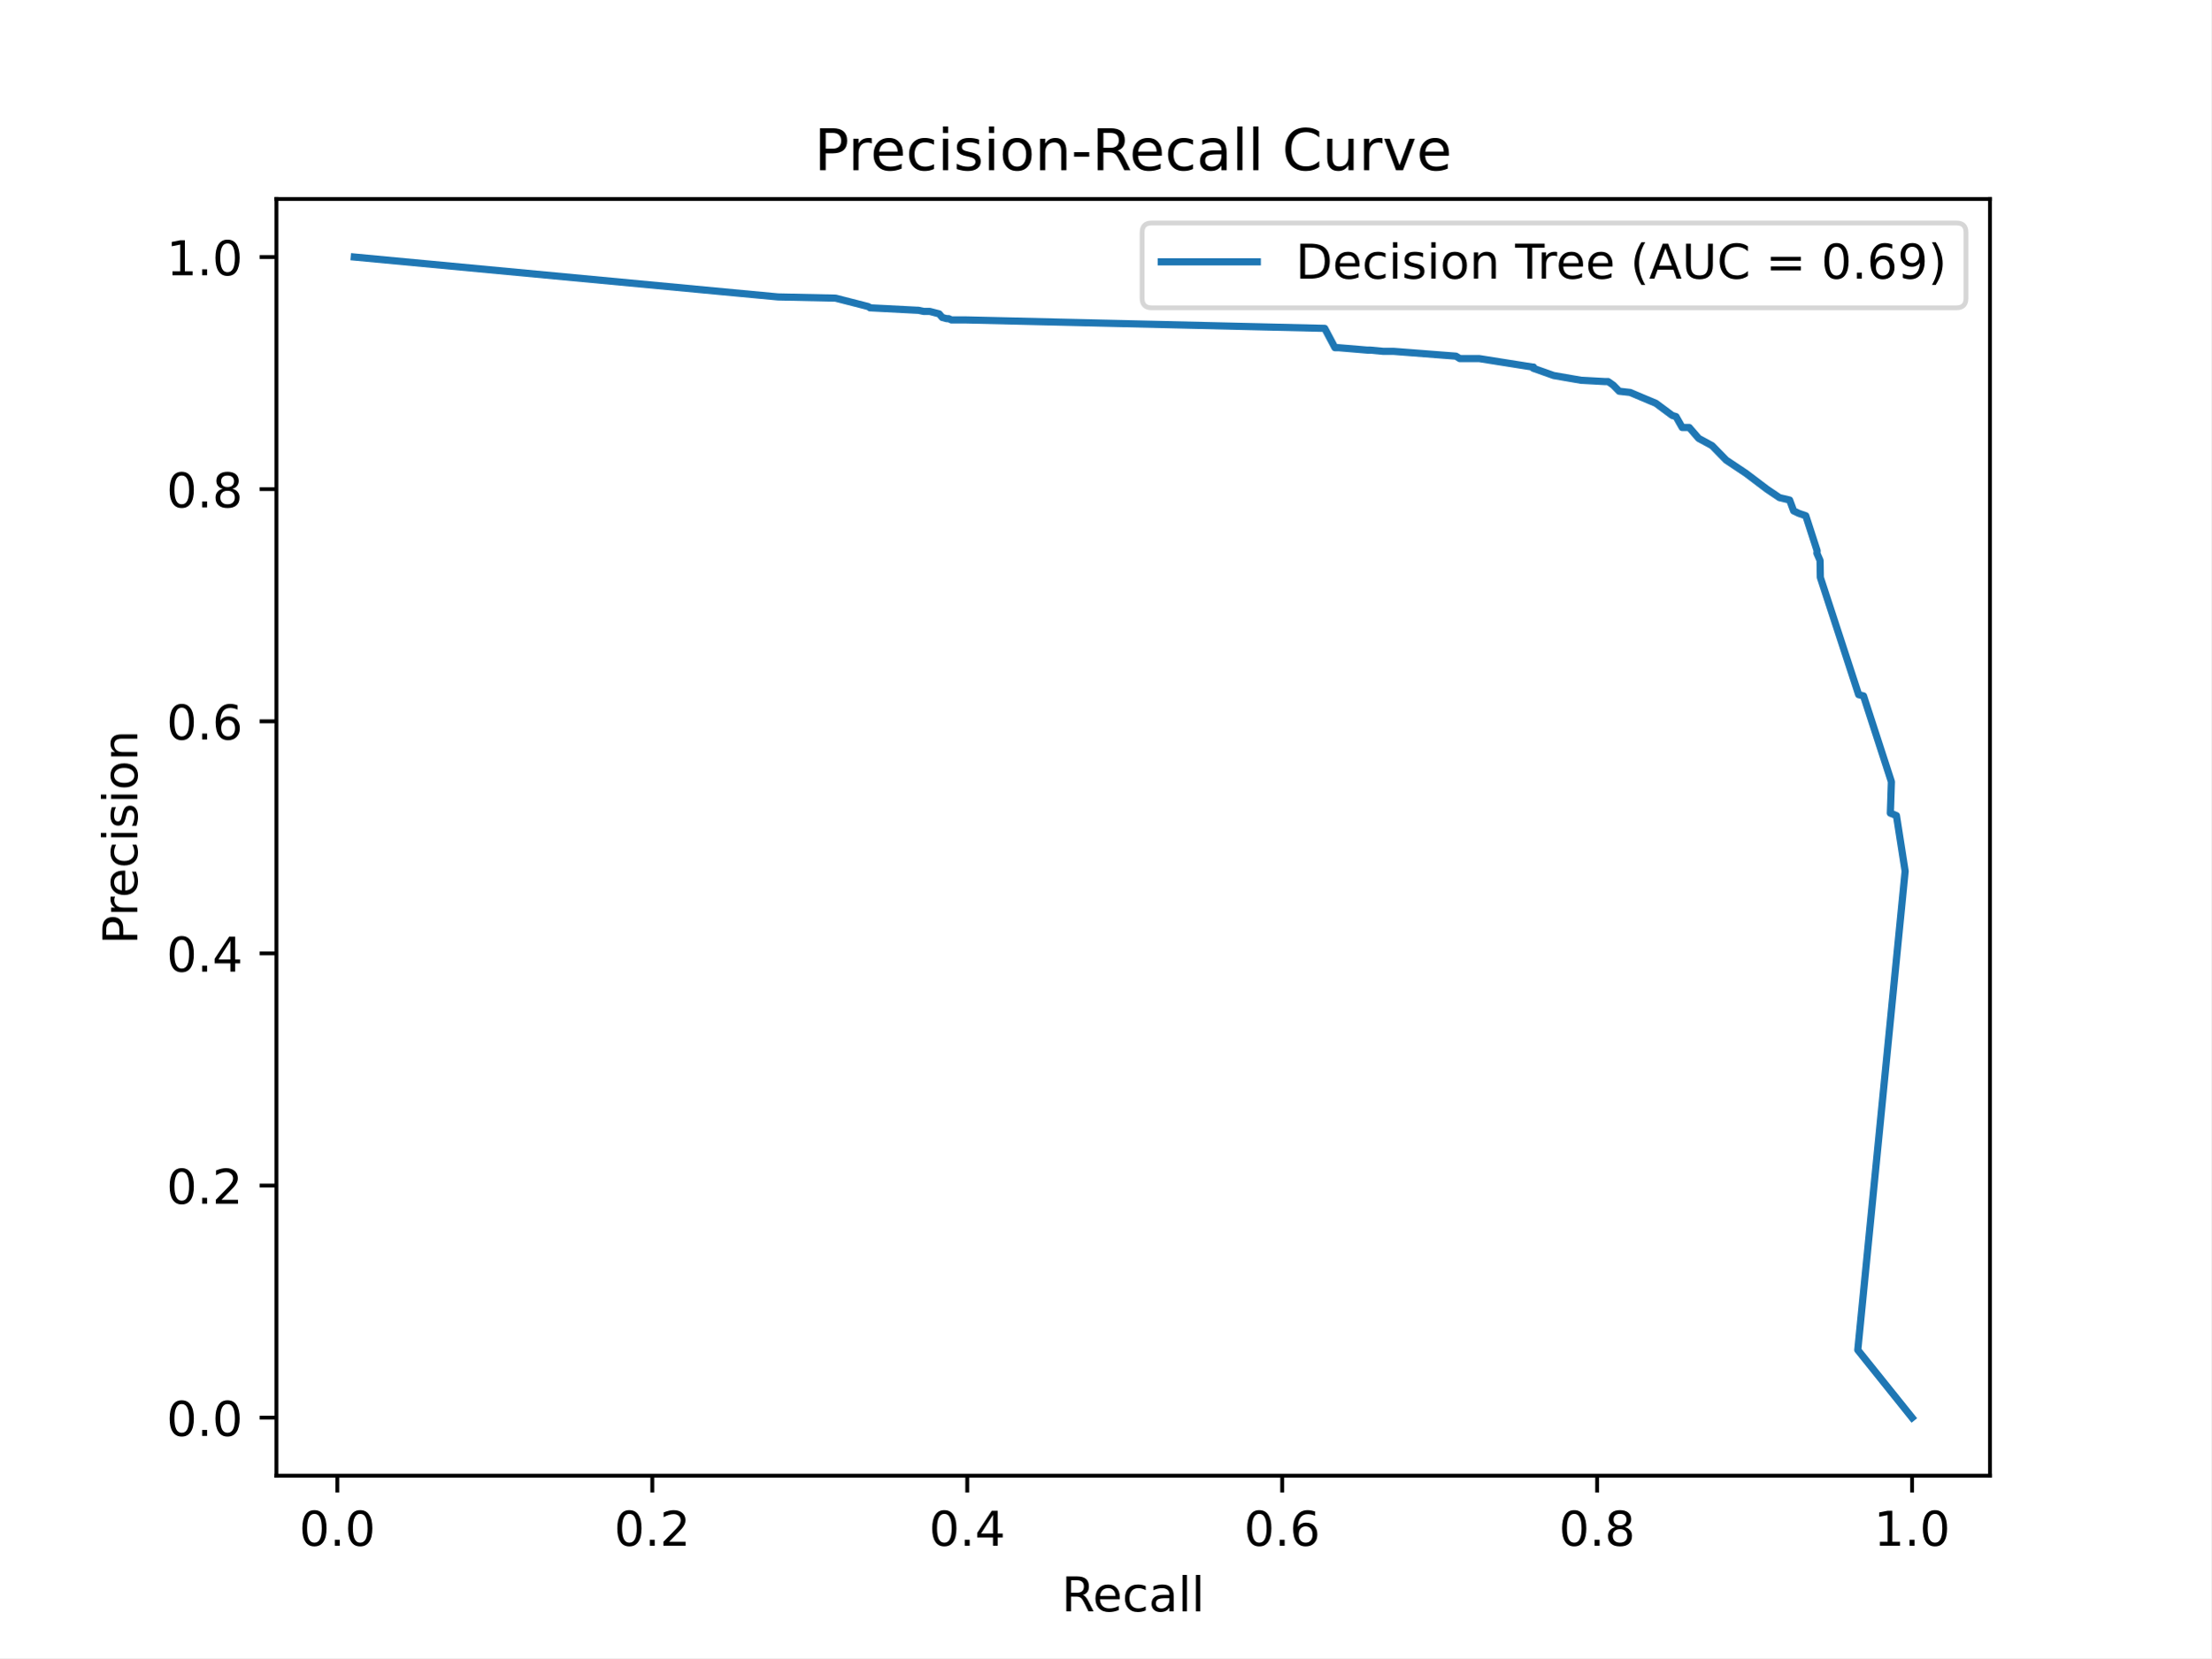
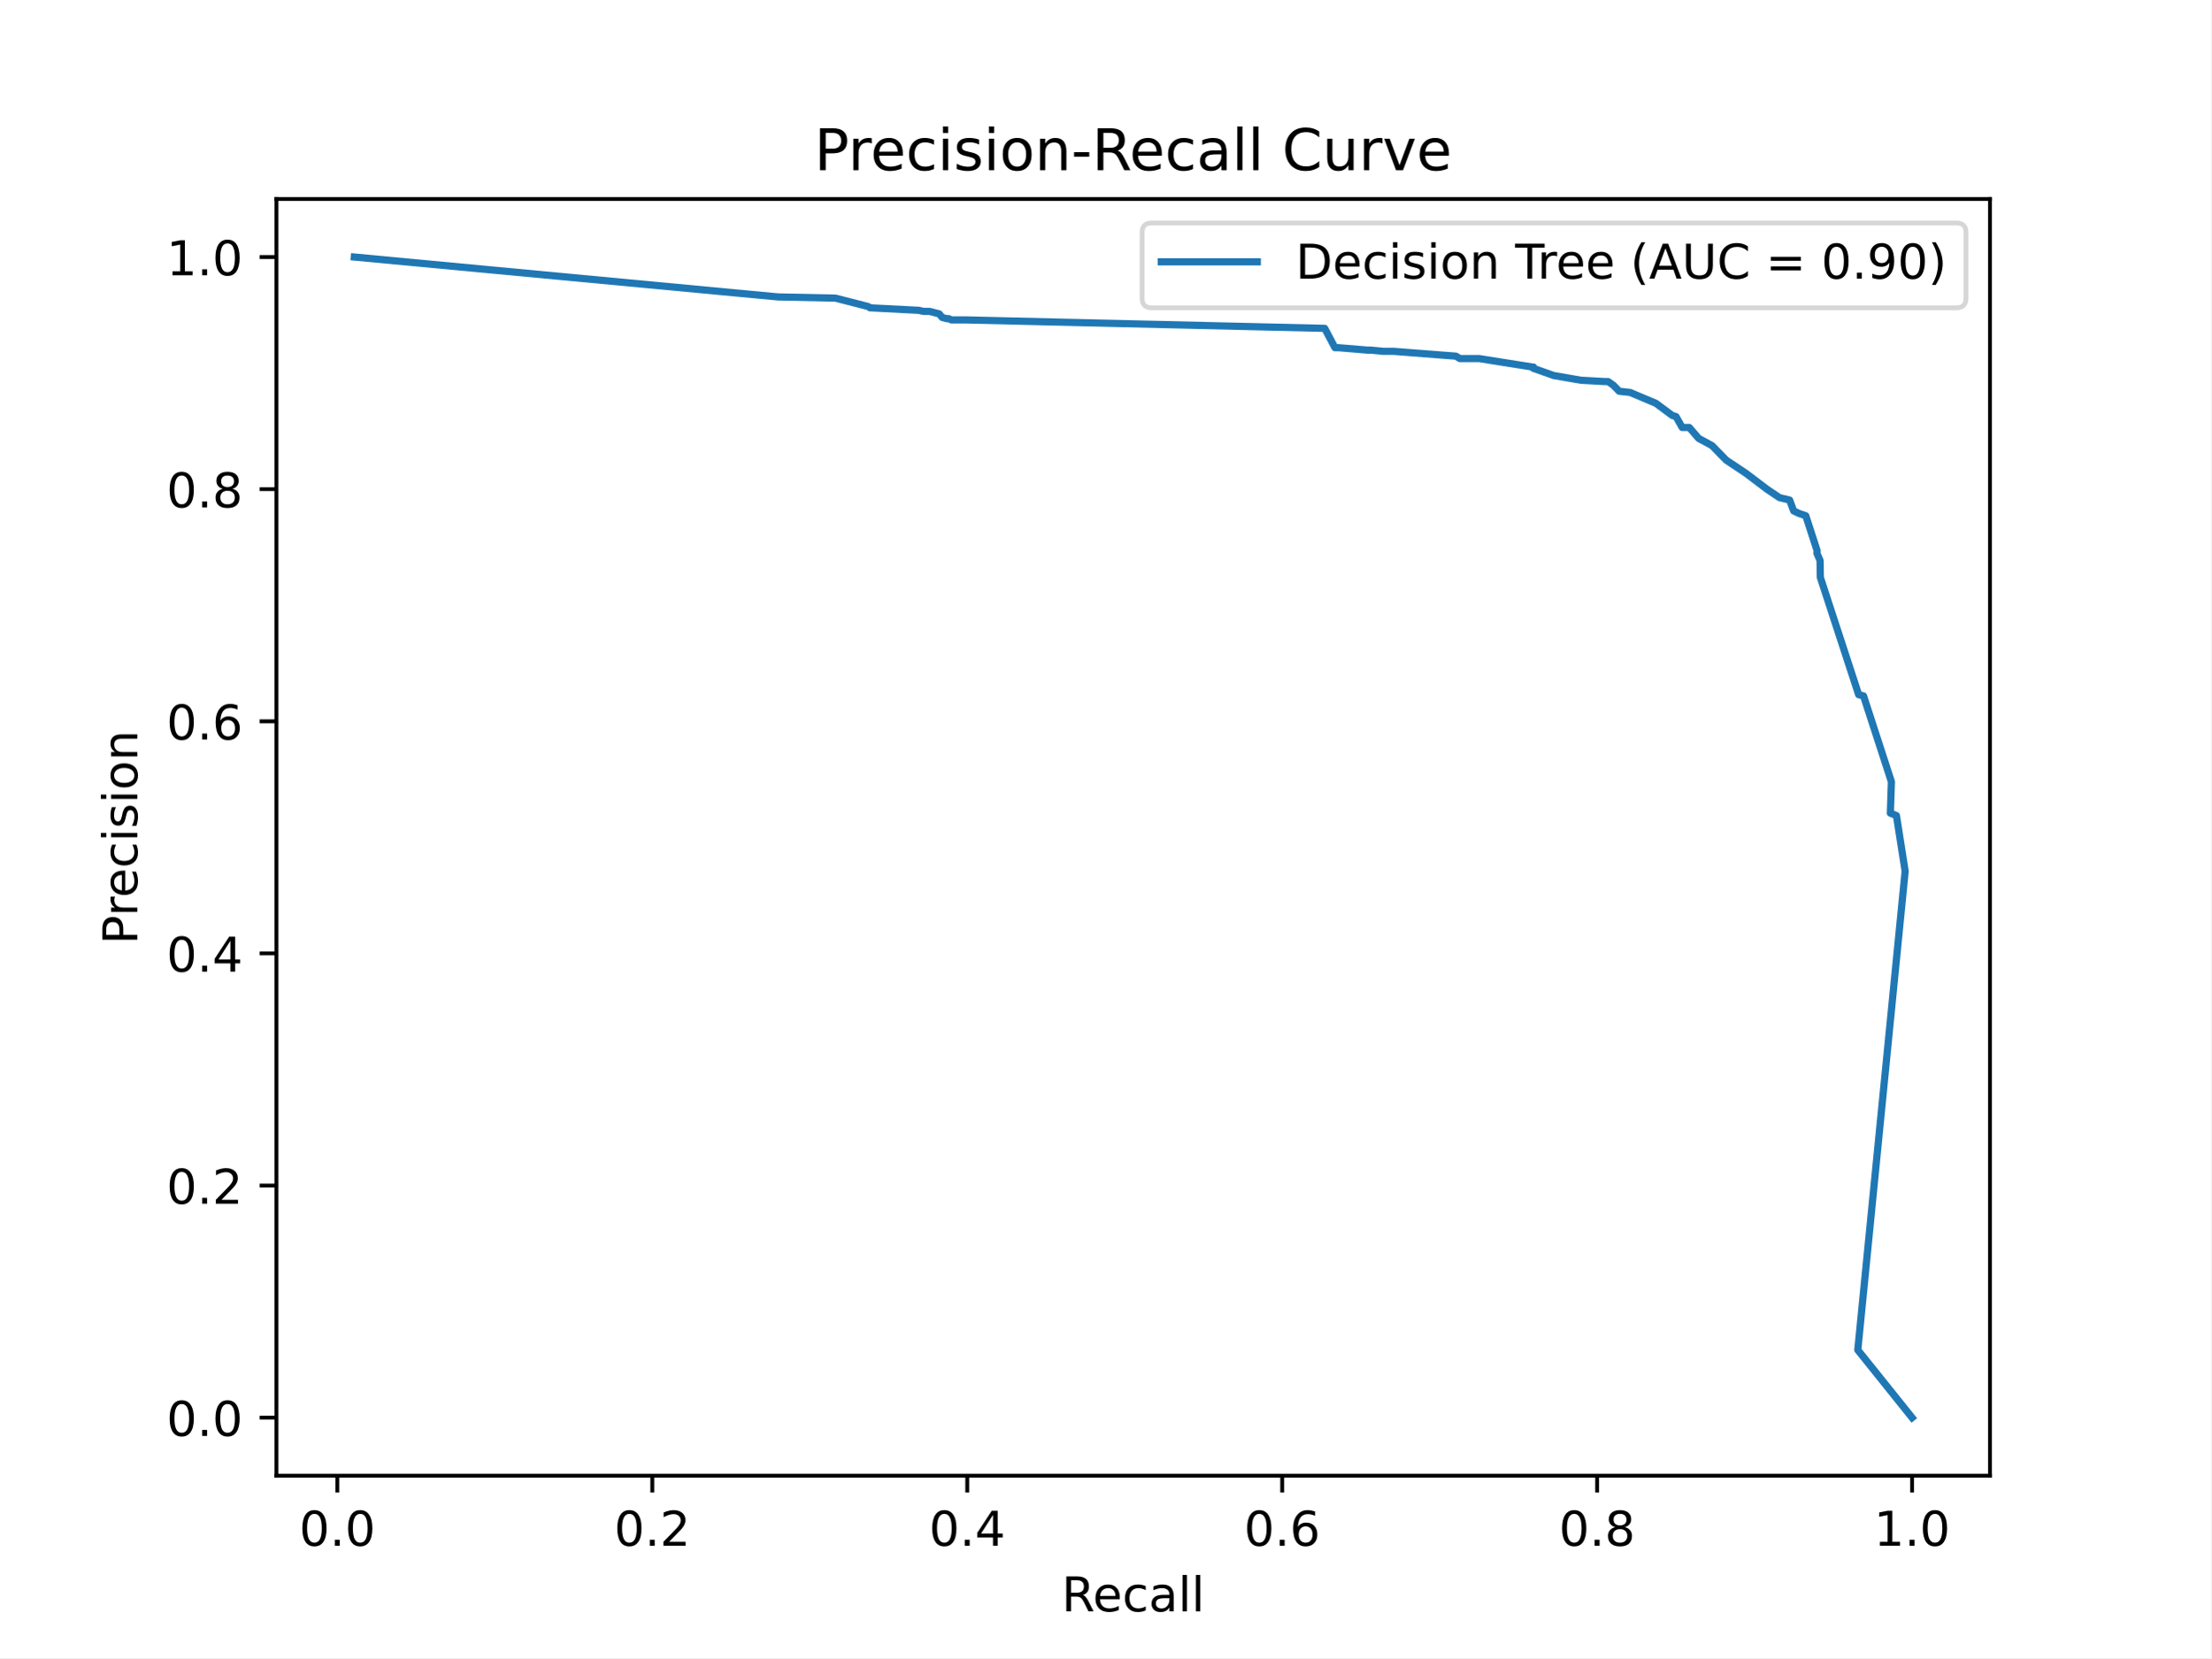
<svg xmlns="http://www.w3.org/2000/svg" xmlns:xlink="http://www.w3.org/1999/xlink" width="460.8pt" height="345.6pt" viewBox="0 0 460.8 345.6" version="1.1">
  <defs>
    <style type="text/css">*{stroke-linejoin: round; stroke-linecap: butt}</style>
  </defs>
  <g id="figure_1">
    <g id="patch_1">
      <path d="M 0 345.6  L 460.8 345.6  L 460.8 0  L 0 0  z " style="fill: #ffffff" />
    </g>
    <g id="axes_1">
      <g id="patch_2">
        <path d="M 57.6 307.584  L 414.72 307.584  L 414.72 41.472  L 57.6 41.472  z " style="fill: #ffffff" />
      </g>
      <g id="matplotlib.axis_1">
        <g id="xtick_1">
          <g id="line2d_1">
            <defs>
-               <path id="m727d80c401" d="M 0 0  L 0 3.5  " style="stroke: #000000; stroke-width: 0.8" />
-             </defs>
-             <g>
-               <use xlink:href="#m727d80c401" x="70.296" y="307.584" style="stroke: #000000; stroke-width: 0.8" />
+               <path id="m9f4b0d89f1" d="M 0 0  L 0 3.5  " style="stroke: #000000; stroke-width: 0.8" />
+             </defs>
+             <g>
+               <use xlink:href="#m9f4b0d89f1" x="70.296" y="307.584" style="stroke: #000000; stroke-width: 0.8" />
            </g>
          </g>
          <g id="text_1">
            <g transform="translate(62.34482 322.1824) scale(0.1 -0.1)">
              <defs>
                <path id="DejaVuSans-30" d="M 2034 4250  Q 1547 4250 1301 3770  Q 1056 3291 1056 2328  Q 1056 1369 1301 889  Q 1547 409 2034 409  Q 2525 409 2770 889  Q 3016 1369 3016 2328  Q 3016 3291 2770 3770  Q 2525 4250 2034 4250  z M 2034 4750  Q 2819 4750 3233 4129  Q 3647 3509 3647 2328  Q 3647 1150 3233 529  Q 2819 -91 2034 -91  Q 1250 -91 836 529  Q 422 1150 422 2328  Q 422 3509 836 4129  Q 1250 4750 2034 4750  z " transform="scale(0.015625)" />
                <path id="DejaVuSans-2e" d="M 684 794  L 1344 794  L 1344 0  L 684 0  L 684 794  z " transform="scale(0.015625)" />
              </defs>
              <use xlink:href="#DejaVuSans-30" />
              <use xlink:href="#DejaVuSans-2e" transform="translate(63.62305 0)" />
              <use xlink:href="#DejaVuSans-30" transform="translate(95.41016 0)" />
            </g>
          </g>
        </g>
        <g id="xtick_2">
          <g id="line2d_2">
            <g>
-               <use xlink:href="#m727d80c401" x="135.935" y="307.584" style="stroke: #000000; stroke-width: 0.8" />
+               <use xlink:href="#m9f4b0d89f1" x="135.935" y="307.584" style="stroke: #000000; stroke-width: 0.8" />
            </g>
          </g>
          <g id="text_2">
            <g transform="translate(127.983 322.1824) scale(0.1 -0.1)">
              <defs>
                <path id="DejaVuSans-32" d="M 1228 531  L 3431 531  L 3431 0  L 469 0  L 469 531  Q 828 903 1448 1529  Q 2069 2156 2228 2338  Q 2531 2678 2651 2914  Q 2772 3150 2772 3378  Q 2772 3750 2511 3984  Q 2250 4219 1831 4219  Q 1534 4219 1204 4116  Q 875 4013 500 3803  L 500 4441  Q 881 4594 1212 4672  Q 1544 4750 1819 4750  Q 2544 4750 2975 4387  Q 3406 4025 3406 3419  Q 3406 3131 3298 2873  Q 3191 2616 2906 2266  Q 2828 2175 2409 1742  Q 1991 1309 1228 531  z " transform="scale(0.015625)" />
              </defs>
              <use xlink:href="#DejaVuSans-30" />
              <use xlink:href="#DejaVuSans-2e" transform="translate(63.62305 0)" />
              <use xlink:href="#DejaVuSans-32" transform="translate(95.41016 0)" />
            </g>
          </g>
        </g>
        <g id="xtick_3">
          <g id="line2d_3">
            <g>
-               <use xlink:href="#m727d80c401" x="201.573" y="307.584" style="stroke: #000000; stroke-width: 0.8" />
+               <use xlink:href="#m9f4b0d89f1" x="201.573" y="307.584" style="stroke: #000000; stroke-width: 0.8" />
            </g>
          </g>
          <g id="text_3">
            <g transform="translate(193.6212 322.1824) scale(0.1 -0.1)">
              <defs>
                <path id="DejaVuSans-34" d="M 2419 4116  L 825 1625  L 2419 1625  L 2419 4116  z M 2253 4666  L 3047 4666  L 3047 1625  L 3713 1625  L 3713 1100  L 3047 1100  L 3047 0  L 2419 0  L 2419 1100  L 313 1100  L 313 1709  L 2253 4666  z " transform="scale(0.015625)" />
              </defs>
              <use xlink:href="#DejaVuSans-30" />
              <use xlink:href="#DejaVuSans-2e" transform="translate(63.62305 0)" />
              <use xlink:href="#DejaVuSans-34" transform="translate(95.41016 0)" />
            </g>
          </g>
        </g>
        <g id="xtick_4">
          <g id="line2d_4">
            <g>
-               <use xlink:href="#m727d80c401" x="267.211" y="307.584" style="stroke: #000000; stroke-width: 0.8" />
+               <use xlink:href="#m9f4b0d89f1" x="267.211" y="307.584" style="stroke: #000000; stroke-width: 0.8" />
            </g>
          </g>
          <g id="text_4">
            <g transform="translate(259.2594 322.1824) scale(0.1 -0.1)">
              <defs>
                <path id="DejaVuSans-36" d="M 2113 2584  Q 1688 2584 1439 2293  Q 1191 2003 1191 1497  Q 1191 994 1439 701  Q 1688 409 2113 409  Q 2538 409 2786 701  Q 3034 994 3034 1497  Q 3034 2003 2786 2293  Q 2538 2584 2113 2584  z M 3366 4563  L 3366 3988  Q 3128 4100 2886 4159  Q 2644 4219 2406 4219  Q 1781 4219 1451 3797  Q 1122 3375 1075 2522  Q 1259 2794 1537 2939  Q 1816 3084 2150 3084  Q 2853 3084 3261 2657  Q 3669 2231 3669 1497  Q 3669 778 3244 343  Q 2819 -91 2113 -91  Q 1303 -91 875 529  Q 447 1150 447 2328  Q 447 3434 972 4092  Q 1497 4750 2381 4750  Q 2619 4750 2861 4703  Q 3103 4656 3366 4563  z " transform="scale(0.015625)" />
              </defs>
              <use xlink:href="#DejaVuSans-30" />
              <use xlink:href="#DejaVuSans-2e" transform="translate(63.62305 0)" />
              <use xlink:href="#DejaVuSans-36" transform="translate(95.41016 0)" />
            </g>
          </g>
        </g>
        <g id="xtick_5">
          <g id="line2d_5">
            <g>
-               <use xlink:href="#m727d80c401" x="332.849" y="307.584" style="stroke: #000000; stroke-width: 0.8" />
+               <use xlink:href="#m9f4b0d89f1" x="332.849" y="307.584" style="stroke: #000000; stroke-width: 0.8" />
            </g>
          </g>
          <g id="text_5">
            <g transform="translate(324.8975 322.1824) scale(0.1 -0.1)">
              <defs>
                <path id="DejaVuSans-38" d="M 2034 2216  Q 1584 2216 1326 1975  Q 1069 1734 1069 1313  Q 1069 891 1326 650  Q 1584 409 2034 409  Q 2484 409 2743 651  Q 3003 894 3003 1313  Q 3003 1734 2745 1975  Q 2488 2216 2034 2216  z M 1403 2484  Q 997 2584 770 2862  Q 544 3141 544 3541  Q 544 4100 942 4425  Q 1341 4750 2034 4750  Q 2731 4750 3128 4425  Q 3525 4100 3525 3541  Q 3525 3141 3298 2862  Q 3072 2584 2669 2484  Q 3125 2378 3379 2068  Q 3634 1759 3634 1313  Q 3634 634 3220 271  Q 2806 -91 2034 -91  Q 1263 -91 848 271  Q 434 634 434 1313  Q 434 1759 690 2068  Q 947 2378 1403 2484  z M 1172 3481  Q 1172 3119 1398 2916  Q 1625 2713 2034 2713  Q 2441 2713 2670 2916  Q 2900 3119 2900 3481  Q 2900 3844 2670 4047  Q 2441 4250 2034 4250  Q 1625 4250 1398 4047  Q 1172 3844 1172 3481  z " transform="scale(0.015625)" />
              </defs>
              <use xlink:href="#DejaVuSans-30" />
              <use xlink:href="#DejaVuSans-2e" transform="translate(63.62305 0)" />
              <use xlink:href="#DejaVuSans-38" transform="translate(95.41016 0)" />
            </g>
          </g>
        </g>
        <g id="xtick_6">
          <g id="line2d_6">
            <g>
-               <use xlink:href="#m727d80c401" x="398.487" y="307.584" style="stroke: #000000; stroke-width: 0.8" />
+               <use xlink:href="#m9f4b0d89f1" x="398.487" y="307.584" style="stroke: #000000; stroke-width: 0.8" />
            </g>
          </g>
          <g id="text_6">
            <g transform="translate(390.5357 322.1824) scale(0.1 -0.1)">
              <defs>
                <path id="DejaVuSans-31" d="M 794 531  L 1825 531  L 1825 4091  L 703 3866  L 703 4441  L 1819 4666  L 2450 4666  L 2450 531  L 3481 531  L 3481 0  L 794 0  L 794 531  z " transform="scale(0.015625)" />
              </defs>
              <use xlink:href="#DejaVuSans-31" />
              <use xlink:href="#DejaVuSans-2e" transform="translate(63.62305 0)" />
              <use xlink:href="#DejaVuSans-30" transform="translate(95.41016 0)" />
            </g>
          </g>
        </g>
        <g id="text_7">
          <g transform="translate(221.2428 335.8606) scale(0.1 -0.1)">
            <defs>
              <path id="DejaVuSans-52" d="M 2841 2188  Q 3044 2119 3236 1894  Q 3428 1669 3622 1275  L 4263 0  L 3584 0  L 2988 1197  Q 2756 1666 2539 1819  Q 2322 1972 1947 1972  L 1259 1972  L 1259 0  L 628 0  L 628 4666  L 2053 4666  Q 2853 4666 3247 4331  Q 3641 3997 3641 3322  Q 3641 2881 3436 2590  Q 3231 2300 2841 2188  z M 1259 4147  L 1259 2491  L 2053 2491  Q 2509 2491 2742 2702  Q 2975 2913 2975 3322  Q 2975 3731 2742 3939  Q 2509 4147 2053 4147  L 1259 4147  z " transform="scale(0.015625)" />
              <path id="DejaVuSans-65" d="M 3597 1894  L 3597 1613  L 953 1613  Q 991 1019 1311 708  Q 1631 397 2203 397  Q 2534 397 2845 478  Q 3156 559 3463 722  L 3463 178  Q 3153 47 2828 -22  Q 2503 -91 2169 -91  Q 1331 -91 842 396  Q 353 884 353 1716  Q 353 2575 817 3079  Q 1281 3584 2069 3584  Q 2775 3584 3186 3129  Q 3597 2675 3597 1894  z M 3022 2063  Q 3016 2534 2758 2815  Q 2500 3097 2075 3097  Q 1594 3097 1305 2825  Q 1016 2553 972 2059  L 3022 2063  z " transform="scale(0.015625)" />
              <path id="DejaVuSans-63" d="M 3122 3366  L 3122 2828  Q 2878 2963 2633 3030  Q 2388 3097 2138 3097  Q 1578 3097 1268 2742  Q 959 2388 959 1747  Q 959 1106 1268 751  Q 1578 397 2138 397  Q 2388 397 2633 464  Q 2878 531 3122 666  L 3122 134  Q 2881 22 2623 -34  Q 2366 -91 2075 -91  Q 1284 -91 818 406  Q 353 903 353 1747  Q 353 2603 823 3093  Q 1294 3584 2113 3584  Q 2378 3584 2631 3529  Q 2884 3475 3122 3366  z " transform="scale(0.015625)" />
              <path id="DejaVuSans-61" d="M 2194 1759  Q 1497 1759 1228 1600  Q 959 1441 959 1056  Q 959 750 1161 570  Q 1363 391 1709 391  Q 2188 391 2477 730  Q 2766 1069 2766 1631  L 2766 1759  L 2194 1759  z M 3341 1997  L 3341 0  L 2766 0  L 2766 531  Q 2569 213 2275 61  Q 1981 -91 1556 -91  Q 1019 -91 701 211  Q 384 513 384 1019  Q 384 1609 779 1909  Q 1175 2209 1959 2209  L 2766 2209  L 2766 2266  Q 2766 2663 2505 2880  Q 2244 3097 1772 3097  Q 1472 3097 1187 3025  Q 903 2953 641 2809  L 641 3341  Q 956 3463 1253 3523  Q 1550 3584 1831 3584  Q 2591 3584 2966 3190  Q 3341 2797 3341 1997  z " transform="scale(0.015625)" />
              <path id="DejaVuSans-6c" d="M 603 4863  L 1178 4863  L 1178 0  L 603 0  L 603 4863  z " transform="scale(0.015625)" />
            </defs>
            <use xlink:href="#DejaVuSans-52" />
            <use xlink:href="#DejaVuSans-65" transform="translate(64.98242 0)" />
            <use xlink:href="#DejaVuSans-63" transform="translate(126.5059 0)" />
            <use xlink:href="#DejaVuSans-61" transform="translate(181.4863 0)" />
            <use xlink:href="#DejaVuSans-6c" transform="translate(242.7656 0)" />
            <use xlink:href="#DejaVuSans-6c" transform="translate(270.5488 0)" />
          </g>
        </g>
      </g>
      <g id="matplotlib.axis_2">
        <g id="ytick_1">
          <g id="line2d_7">
            <defs>
-               <path id="m632de86469" d="M 0 0  L -3.5 0  " style="stroke: #000000; stroke-width: 0.8" />
-             </defs>
-             <g>
-               <use xlink:href="#m632de86469" x="57.6" y="295.488" style="stroke: #000000; stroke-width: 0.8" />
+               <path id="m08694acd49" d="M 0 0  L -3.5 0  " style="stroke: #000000; stroke-width: 0.8" />
+             </defs>
+             <g>
+               <use xlink:href="#m08694acd49" x="57.6" y="295.488" style="stroke: #000000; stroke-width: 0.8" />
            </g>
          </g>
          <g id="text_8">
            <g transform="translate(34.69687 299.2872) scale(0.1 -0.1)">
              <use xlink:href="#DejaVuSans-30" />
              <use xlink:href="#DejaVuSans-2e" transform="translate(63.62305 0)" />
              <use xlink:href="#DejaVuSans-30" transform="translate(95.41016 0)" />
            </g>
          </g>
        </g>
        <g id="ytick_2">
          <g id="line2d_8">
            <g>
-               <use xlink:href="#m632de86469" x="57.6" y="247.104" style="stroke: #000000; stroke-width: 0.8" />
+               <use xlink:href="#m08694acd49" x="57.6" y="247.104" style="stroke: #000000; stroke-width: 0.8" />
            </g>
          </g>
          <g id="text_9">
            <g transform="translate(34.69687 250.9032) scale(0.1 -0.1)">
              <use xlink:href="#DejaVuSans-30" />
              <use xlink:href="#DejaVuSans-2e" transform="translate(63.62305 0)" />
              <use xlink:href="#DejaVuSans-32" transform="translate(95.41016 0)" />
            </g>
          </g>
        </g>
        <g id="ytick_3">
          <g id="line2d_9">
            <g>
-               <use xlink:href="#m632de86469" x="57.6" y="198.72" style="stroke: #000000; stroke-width: 0.8" />
+               <use xlink:href="#m08694acd49" x="57.6" y="198.72" style="stroke: #000000; stroke-width: 0.8" />
            </g>
          </g>
          <g id="text_10">
            <g transform="translate(34.69687 202.5192) scale(0.1 -0.1)">
              <use xlink:href="#DejaVuSans-30" />
              <use xlink:href="#DejaVuSans-2e" transform="translate(63.62305 0)" />
              <use xlink:href="#DejaVuSans-34" transform="translate(95.41016 0)" />
            </g>
          </g>
        </g>
        <g id="ytick_4">
          <g id="line2d_10">
            <g>
-               <use xlink:href="#m632de86469" x="57.6" y="150.336" style="stroke: #000000; stroke-width: 0.8" />
+               <use xlink:href="#m08694acd49" x="57.6" y="150.336" style="stroke: #000000; stroke-width: 0.8" />
            </g>
          </g>
          <g id="text_11">
            <g transform="translate(34.69687 154.1352) scale(0.1 -0.1)">
              <use xlink:href="#DejaVuSans-30" />
              <use xlink:href="#DejaVuSans-2e" transform="translate(63.62305 0)" />
              <use xlink:href="#DejaVuSans-36" transform="translate(95.41016 0)" />
            </g>
          </g>
        </g>
        <g id="ytick_5">
          <g id="line2d_11">
            <g>
-               <use xlink:href="#m632de86469" x="57.6" y="101.952" style="stroke: #000000; stroke-width: 0.8" />
+               <use xlink:href="#m08694acd49" x="57.6" y="101.952" style="stroke: #000000; stroke-width: 0.8" />
            </g>
          </g>
          <g id="text_12">
            <g transform="translate(34.69687 105.7512) scale(0.1 -0.1)">
              <use xlink:href="#DejaVuSans-30" />
              <use xlink:href="#DejaVuSans-2e" transform="translate(63.62305 0)" />
              <use xlink:href="#DejaVuSans-38" transform="translate(95.41016 0)" />
            </g>
          </g>
        </g>
        <g id="ytick_6">
          <g id="line2d_12">
            <g>
-               <use xlink:href="#m632de86469" x="57.6" y="53.568" style="stroke: #000000; stroke-width: 0.8" />
+               <use xlink:href="#m08694acd49" x="57.6" y="53.568" style="stroke: #000000; stroke-width: 0.8" />
            </g>
          </g>
          <g id="text_13">
            <g transform="translate(34.69687 57.36722) scale(0.1 -0.1)">
              <use xlink:href="#DejaVuSans-31" />
              <use xlink:href="#DejaVuSans-2e" transform="translate(63.62305 0)" />
              <use xlink:href="#DejaVuSans-30" transform="translate(95.41016 0)" />
            </g>
          </g>
        </g>
        <g id="text_14">
          <g transform="translate(28.61719 196.835) rotate(-90) scale(0.1 -0.1)">
            <defs>
              <path id="DejaVuSans-50" d="M 1259 4147  L 1259 2394  L 2053 2394  Q 2494 2394 2734 2622  Q 2975 2850 2975 3272  Q 2975 3691 2734 3919  Q 2494 4147 2053 4147  L 1259 4147  z M 628 4666  L 2053 4666  Q 2838 4666 3239 4311  Q 3641 3956 3641 3272  Q 3641 2581 3239 2228  Q 2838 1875 2053 1875  L 1259 1875  L 1259 0  L 628 0  L 628 4666  z " transform="scale(0.015625)" />
              <path id="DejaVuSans-72" d="M 2631 2963  Q 2534 3019 2420 3045  Q 2306 3072 2169 3072  Q 1681 3072 1420 2755  Q 1159 2438 1159 1844  L 1159 0  L 581 0  L 581 3500  L 1159 3500  L 1159 2956  Q 1341 3275 1631 3429  Q 1922 3584 2338 3584  Q 2397 3584 2469 3576  Q 2541 3569 2628 3553  L 2631 2963  z " transform="scale(0.015625)" />
              <path id="DejaVuSans-69" d="M 603 3500  L 1178 3500  L 1178 0  L 603 0  L 603 3500  z M 603 4863  L 1178 4863  L 1178 4134  L 603 4134  L 603 4863  z " transform="scale(0.015625)" />
              <path id="DejaVuSans-73" d="M 2834 3397  L 2834 2853  Q 2591 2978 2328 3040  Q 2066 3103 1784 3103  Q 1356 3103 1142 2972  Q 928 2841 928 2578  Q 928 2378 1081 2264  Q 1234 2150 1697 2047  L 1894 2003  Q 2506 1872 2764 1633  Q 3022 1394 3022 966  Q 3022 478 2636 193  Q 2250 -91 1575 -91  Q 1294 -91 989 -36  Q 684 19 347 128  L 347 722  Q 666 556 975 473  Q 1284 391 1588 391  Q 1994 391 2212 530  Q 2431 669 2431 922  Q 2431 1156 2273 1281  Q 2116 1406 1581 1522  L 1381 1569  Q 847 1681 609 1914  Q 372 2147 372 2553  Q 372 3047 722 3315  Q 1072 3584 1716 3584  Q 2034 3584 2315 3537  Q 2597 3491 2834 3397  z " transform="scale(0.015625)" />
              <path id="DejaVuSans-6f" d="M 1959 3097  Q 1497 3097 1228 2736  Q 959 2375 959 1747  Q 959 1119 1226 758  Q 1494 397 1959 397  Q 2419 397 2687 759  Q 2956 1122 2956 1747  Q 2956 2369 2687 2733  Q 2419 3097 1959 3097  z M 1959 3584  Q 2709 3584 3137 3096  Q 3566 2609 3566 1747  Q 3566 888 3137 398  Q 2709 -91 1959 -91  Q 1206 -91 779 398  Q 353 888 353 1747  Q 353 2609 779 3096  Q 1206 3584 1959 3584  z " transform="scale(0.015625)" />
              <path id="DejaVuSans-6e" d="M 3513 2113  L 3513 0  L 2938 0  L 2938 2094  Q 2938 2591 2744 2837  Q 2550 3084 2163 3084  Q 1697 3084 1428 2787  Q 1159 2491 1159 1978  L 1159 0  L 581 0  L 581 3500  L 1159 3500  L 1159 2956  Q 1366 3272 1645 3428  Q 1925 3584 2291 3584  Q 2894 3584 3203 3211  Q 3513 2838 3513 2113  z " transform="scale(0.015625)" />
            </defs>
            <use xlink:href="#DejaVuSans-50" />
            <use xlink:href="#DejaVuSans-72" transform="translate(58.55273 0)" />
            <use xlink:href="#DejaVuSans-65" transform="translate(97.41602 0)" />
            <use xlink:href="#DejaVuSans-63" transform="translate(158.9395 0)" />
            <use xlink:href="#DejaVuSans-69" transform="translate(213.9199 0)" />
            <use xlink:href="#DejaVuSans-73" transform="translate(241.7031 0)" />
            <use xlink:href="#DejaVuSans-69" transform="translate(293.8027 0)" />
            <use xlink:href="#DejaVuSans-6f" transform="translate(321.5859 0)" />
            <use xlink:href="#DejaVuSans-6e" transform="translate(382.7676 0)" />
          </g>
        </g>
      </g>
      <g id="line2d_13">
-         <path d="M 73.833 53.568  L 162.126 61.884  L 174.054 62.136  L 174.124 62.136  L 180.978 63.9  L 181.306 64.152  L 181.347 64.152  L 191.028 64.656  L 191.32 64.656  L 192.516 64.908  L 192.916 64.908  L 193.773 64.908  L 195.721 65.412  L 196.364 66.168  L 197.297 66.42  L 197.731 66.42  L 198.247 66.672  L 201.112 66.672  L 276.072 68.436  L 278.205 72.468  L 278.952 72.468  L 284.958 72.972  L 285.595 72.972  L 288.267 73.224  L 290.421 73.224  L 303.429 74.232  L 304.223 74.736  L 308.289 74.736  L 319.378 76.5  L 319.595 76.5  L 319.526 76.752  L 323.791 78.264  L 329.585 79.272  L 329.824 79.272  L 334.39 79.524  L 335.136 79.524  L 336.212 80.28  L 337.443 81.54  L 339.712 81.792  L 345.099 84.06  L 348.487 86.58  L 349.292 86.832  L 350.576 89.1  L 352.045 89.1  L 354.005 91.368  L 356.795 92.88  L 359.748 95.904  L 362.394 97.668  L 363.901 98.676  L 368.229 101.952  L 370.842 103.716  L 372.966 104.22  L 373.802 106.488  L 374.871 106.992  L 376.334 107.496  L 378.701 114.804  L 378.649 115.308  L 379.31 116.82  L 379.365 120.348  L 387.353 144.792  L 388.365 145.044  L 394.177 162.936  L 393.956 169.488  L 395.225 169.992  L 397.041 181.584  L 387.17 281.376  L 398.487 295.488  " clip-path="url(#p817e9d3c11)" style="fill: none; stroke: #1f77b4; stroke-width: 1.5; stroke-linecap: square" />
+         <path d="M 73.833 53.568  L 162.126 61.884  L 174.054 62.136  L 174.124 62.136  L 180.978 63.9  L 181.306 64.152  L 181.347 64.152  L 191.028 64.656  L 191.32 64.656  L 192.516 64.908  L 192.916 64.908  L 193.773 64.908  L 195.721 65.412  L 196.364 66.168  L 197.297 66.42  L 197.731 66.42  L 198.247 66.672  L 201.112 66.672  L 276.072 68.436  L 278.205 72.468  L 278.952 72.468  L 284.958 72.972  L 285.595 72.972  L 288.267 73.224  L 290.421 73.224  L 303.429 74.232  L 304.223 74.736  L 308.289 74.736  L 319.378 76.5  L 319.595 76.5  L 319.526 76.752  L 323.791 78.264  L 329.585 79.272  L 329.824 79.272  L 334.39 79.524  L 335.136 79.524  L 336.212 80.28  L 337.443 81.54  L 339.712 81.792  L 345.099 84.06  L 348.487 86.58  L 349.292 86.832  L 350.576 89.1  L 352.045 89.1  L 354.005 91.368  L 356.795 92.88  L 359.748 95.904  L 362.394 97.668  L 363.901 98.676  L 368.229 101.952  L 370.842 103.716  L 372.966 104.22  L 373.802 106.488  L 374.871 106.992  L 376.334 107.496  L 378.701 114.804  L 378.649 115.308  L 379.31 116.82  L 379.365 120.348  L 387.353 144.792  L 388.365 145.044  L 394.177 162.936  L 393.956 169.488  L 395.225 169.992  L 397.041 181.584  L 387.17 281.376  L 398.487 295.488  " clip-path="url(#p26a6202e3d)" style="fill: none; stroke: #1f77b4; stroke-width: 1.5; stroke-linecap: square" />
      </g>
      <g id="patch_3">
        <path d="M 57.6 307.584  L 57.6 41.472  " style="fill: none; stroke: #000000; stroke-width: 0.8; stroke-linejoin: miter; stroke-linecap: square" />
      </g>
      <g id="patch_4">
        <path d="M 414.72 307.584  L 414.72 41.472  " style="fill: none; stroke: #000000; stroke-width: 0.8; stroke-linejoin: miter; stroke-linecap: square" />
      </g>
      <g id="patch_5">
        <path d="M 57.6 307.584  L 414.72 307.584  " style="fill: none; stroke: #000000; stroke-width: 0.8; stroke-linejoin: miter; stroke-linecap: square" />
      </g>
      <g id="patch_6">
        <path d="M 57.6 41.472  L 414.72 41.472  " style="fill: none; stroke: #000000; stroke-width: 0.8; stroke-linejoin: miter; stroke-linecap: square" />
      </g>
      <g id="text_15">
        <g transform="translate(169.7175 35.472) scale(0.12 -0.12)">
          <defs>
            <path id="DejaVuSans-2d" d="M 313 2009  L 1997 2009  L 1997 1497  L 313 1497  L 313 2009  z " transform="scale(0.015625)" />
            <path id="DejaVuSans-20" transform="scale(0.015625)" />
            <path id="DejaVuSans-43" d="M 4122 4306  L 4122 3641  Q 3803 3938 3442 4084  Q 3081 4231 2675 4231  Q 1875 4231 1450 3742  Q 1025 3253 1025 2328  Q 1025 1406 1450 917  Q 1875 428 2675 428  Q 3081 428 3442 575  Q 3803 722 4122 1019  L 4122 359  Q 3791 134 3420 21  Q 3050 -91 2638 -91  Q 1578 -91 968 557  Q 359 1206 359 2328  Q 359 3453 968 4101  Q 1578 4750 2638 4750  Q 3056 4750 3426 4639  Q 3797 4528 4122 4306  z " transform="scale(0.015625)" />
            <path id="DejaVuSans-75" d="M 544 1381  L 544 3500  L 1119 3500  L 1119 1403  Q 1119 906 1312 657  Q 1506 409 1894 409  Q 2359 409 2629 706  Q 2900 1003 2900 1516  L 2900 3500  L 3475 3500  L 3475 0  L 2900 0  L 2900 538  Q 2691 219 2414 64  Q 2138 -91 1772 -91  Q 1169 -91 856 284  Q 544 659 544 1381  z M 1991 3584  L 1991 3584  z " transform="scale(0.015625)" />
            <path id="DejaVuSans-76" d="M 191 3500  L 800 3500  L 1894 563  L 2988 3500  L 3597 3500  L 2284 0  L 1503 0  L 191 3500  z " transform="scale(0.015625)" />
          </defs>
          <use xlink:href="#DejaVuSans-50" />
          <use xlink:href="#DejaVuSans-72" transform="translate(58.55273 0)" />
          <use xlink:href="#DejaVuSans-65" transform="translate(97.41602 0)" />
          <use xlink:href="#DejaVuSans-63" transform="translate(158.9395 0)" />
          <use xlink:href="#DejaVuSans-69" transform="translate(213.9199 0)" />
          <use xlink:href="#DejaVuSans-73" transform="translate(241.7031 0)" />
          <use xlink:href="#DejaVuSans-69" transform="translate(293.8027 0)" />
          <use xlink:href="#DejaVuSans-6f" transform="translate(321.5859 0)" />
          <use xlink:href="#DejaVuSans-6e" transform="translate(382.7676 0)" />
          <use xlink:href="#DejaVuSans-2d" transform="translate(446.1465 0)" />
          <use xlink:href="#DejaVuSans-52" transform="translate(482.2305 0)" />
          <use xlink:href="#DejaVuSans-65" transform="translate(547.2129 0)" />
          <use xlink:href="#DejaVuSans-63" transform="translate(608.7363 0)" />
          <use xlink:href="#DejaVuSans-61" transform="translate(663.7168 0)" />
          <use xlink:href="#DejaVuSans-6c" transform="translate(724.9961 0)" />
          <use xlink:href="#DejaVuSans-6c" transform="translate(752.7793 0)" />
          <use xlink:href="#DejaVuSans-20" transform="translate(780.5625 0)" />
          <use xlink:href="#DejaVuSans-43" transform="translate(812.3496 0)" />
          <use xlink:href="#DejaVuSans-75" transform="translate(882.1738 0)" />
          <use xlink:href="#DejaVuSans-72" transform="translate(945.5527 0)" />
          <use xlink:href="#DejaVuSans-76" transform="translate(986.666 0)" />
          <use xlink:href="#DejaVuSans-65" transform="translate(1045.846 0)" />
        </g>
      </g>
      <g id="legend_1">
        <g id="patch_7">
          <path d="M 240.018 64.15  L 407.72 64.15  Q 409.72 64.15 409.72 62.15  L 409.72 48.472  Q 409.72 46.472 407.72 46.472  L 240.018 46.472  Q 238.018 46.472 238.018 48.472  L 238.018 62.15  Q 238.018 64.15 240.018 64.15  z " style="fill: #ffffff; opacity: 0.8; stroke: #cccccc; stroke-linejoin: miter" />
        </g>
        <g id="line2d_14">
          <path d="M 242.018 54.57  L 252.018 54.57  L 262.018 54.57  " style="fill: none; stroke: #1f77b4; stroke-width: 1.5; stroke-linecap: square" />
        </g>
        <g id="text_16">
          <g transform="translate(270.0184 58.07044) scale(0.1 -0.1)">
            <defs>
              <path id="DejaVuSans-44" d="M 1259 4147  L 1259 519  L 2022 519  Q 2988 519 3436 956  Q 3884 1394 3884 2338  Q 3884 3275 3436 3711  Q 2988 4147 2022 4147  L 1259 4147  z M 628 4666  L 1925 4666  Q 3281 4666 3915 4102  Q 4550 3538 4550 2338  Q 4550 1131 3912 565  Q 3275 0 1925 0  L 628 0  L 628 4666  z " transform="scale(0.015625)" />
              <path id="DejaVuSans-54" d="M -19 4666  L 3928 4666  L 3928 4134  L 2272 4134  L 2272 0  L 1638 0  L 1638 4134  L -19 4134  L -19 4666  z " transform="scale(0.015625)" />
              <path id="DejaVuSans-28" d="M 1984 4856  Q 1566 4138 1362 3434  Q 1159 2731 1159 2009  Q 1159 1288 1364 580  Q 1569 -128 1984 -844  L 1484 -844  Q 1016 -109 783 600  Q 550 1309 550 2009  Q 550 2706 781 3412  Q 1013 4119 1484 4856  L 1984 4856  z " transform="scale(0.015625)" />
              <path id="DejaVuSans-41" d="M 2188 4044  L 1331 1722  L 3047 1722  L 2188 4044  z M 1831 4666  L 2547 4666  L 4325 0  L 3669 0  L 3244 1197  L 1141 1197  L 716 0  L 50 0  L 1831 4666  z " transform="scale(0.015625)" />
              <path id="DejaVuSans-55" d="M 556 4666  L 1191 4666  L 1191 1831  Q 1191 1081 1462 751  Q 1734 422 2344 422  Q 2950 422 3222 751  Q 3494 1081 3494 1831  L 3494 4666  L 4128 4666  L 4128 1753  Q 4128 841 3676 375  Q 3225 -91 2344 -91  Q 1459 -91 1007 375  Q 556 841 556 1753  L 556 4666  z " transform="scale(0.015625)" />
              <path id="DejaVuSans-3d" d="M 678 2906  L 4684 2906  L 4684 2381  L 678 2381  L 678 2906  z M 678 1631  L 4684 1631  L 4684 1100  L 678 1100  L 678 1631  z " transform="scale(0.015625)" />
              <path id="DejaVuSans-39" d="M 703 97  L 703 672  Q 941 559 1184 500  Q 1428 441 1663 441  Q 2288 441 2617 861  Q 2947 1281 2994 2138  Q 2813 1869 2534 1725  Q 2256 1581 1919 1581  Q 1219 1581 811 2004  Q 403 2428 403 3163  Q 403 3881 828 4315  Q 1253 4750 1959 4750  Q 2769 4750 3195 4129  Q 3622 3509 3622 2328  Q 3622 1225 3098 567  Q 2575 -91 1691 -91  Q 1453 -91 1209 -44  Q 966 3 703 97  z M 1959 2075  Q 2384 2075 2632 2365  Q 2881 2656 2881 3163  Q 2881 3666 2632 3958  Q 2384 4250 1959 4250  Q 1534 4250 1286 3958  Q 1038 3666 1038 3163  Q 1038 2656 1286 2365  Q 1534 2075 1959 2075  z " transform="scale(0.015625)" />
              <path id="DejaVuSans-29" d="M 513 4856  L 1013 4856  Q 1481 4119 1714 3412  Q 1947 2706 1947 2009  Q 1947 1309 1714 600  Q 1481 -109 1013 -844  L 513 -844  Q 928 -128 1133 580  Q 1338 1288 1338 2009  Q 1338 2731 1133 3434  Q 928 4138 513 4856  z " transform="scale(0.015625)" />
            </defs>
            <use xlink:href="#DejaVuSans-44" />
            <use xlink:href="#DejaVuSans-65" transform="translate(77.00195 0)" />
            <use xlink:href="#DejaVuSans-63" transform="translate(138.5254 0)" />
            <use xlink:href="#DejaVuSans-69" transform="translate(193.5059 0)" />
            <use xlink:href="#DejaVuSans-73" transform="translate(221.2891 0)" />
            <use xlink:href="#DejaVuSans-69" transform="translate(273.3887 0)" />
            <use xlink:href="#DejaVuSans-6f" transform="translate(301.1719 0)" />
            <use xlink:href="#DejaVuSans-6e" transform="translate(362.3535 0)" />
            <use xlink:href="#DejaVuSans-20" transform="translate(425.7324 0)" />
            <use xlink:href="#DejaVuSans-54" transform="translate(457.5195 0)" />
            <use xlink:href="#DejaVuSans-72" transform="translate(503.8535 0)" />
            <use xlink:href="#DejaVuSans-65" transform="translate(542.7168 0)" />
            <use xlink:href="#DejaVuSans-65" transform="translate(604.2402 0)" />
            <use xlink:href="#DejaVuSans-20" transform="translate(665.7637 0)" />
            <use xlink:href="#DejaVuSans-28" transform="translate(697.5508 0)" />
            <use xlink:href="#DejaVuSans-41" transform="translate(736.5645 0)" />
            <use xlink:href="#DejaVuSans-55" transform="translate(804.9727 0)" />
            <use xlink:href="#DejaVuSans-43" transform="translate(878.166 0)" />
            <use xlink:href="#DejaVuSans-20" transform="translate(947.9902 0)" />
            <use xlink:href="#DejaVuSans-3d" transform="translate(979.7773 0)" />
            <use xlink:href="#DejaVuSans-20" transform="translate(1063.566 0)" />
            <use xlink:href="#DejaVuSans-30" transform="translate(1095.354 0)" />
            <use xlink:href="#DejaVuSans-2e" transform="translate(1158.977 0)" />
-             <use xlink:href="#DejaVuSans-36" transform="translate(1190.764 0)" />
-             <use xlink:href="#DejaVuSans-39" transform="translate(1254.387 0)" />
+             <use xlink:href="#DejaVuSans-39" transform="translate(1190.764 0)" />
+             <use xlink:href="#DejaVuSans-30" transform="translate(1254.387 0)" />
            <use xlink:href="#DejaVuSans-29" transform="translate(1318.01 0)" />
          </g>
        </g>
      </g>
    </g>
  </g>
  <defs>
-     <clipPath id="p817e9d3c11">
+     <clipPath id="p26a6202e3d">
      <rect x="57.6" y="41.472" width="357.12" height="266.112" />
    </clipPath>
  </defs>
</svg>
